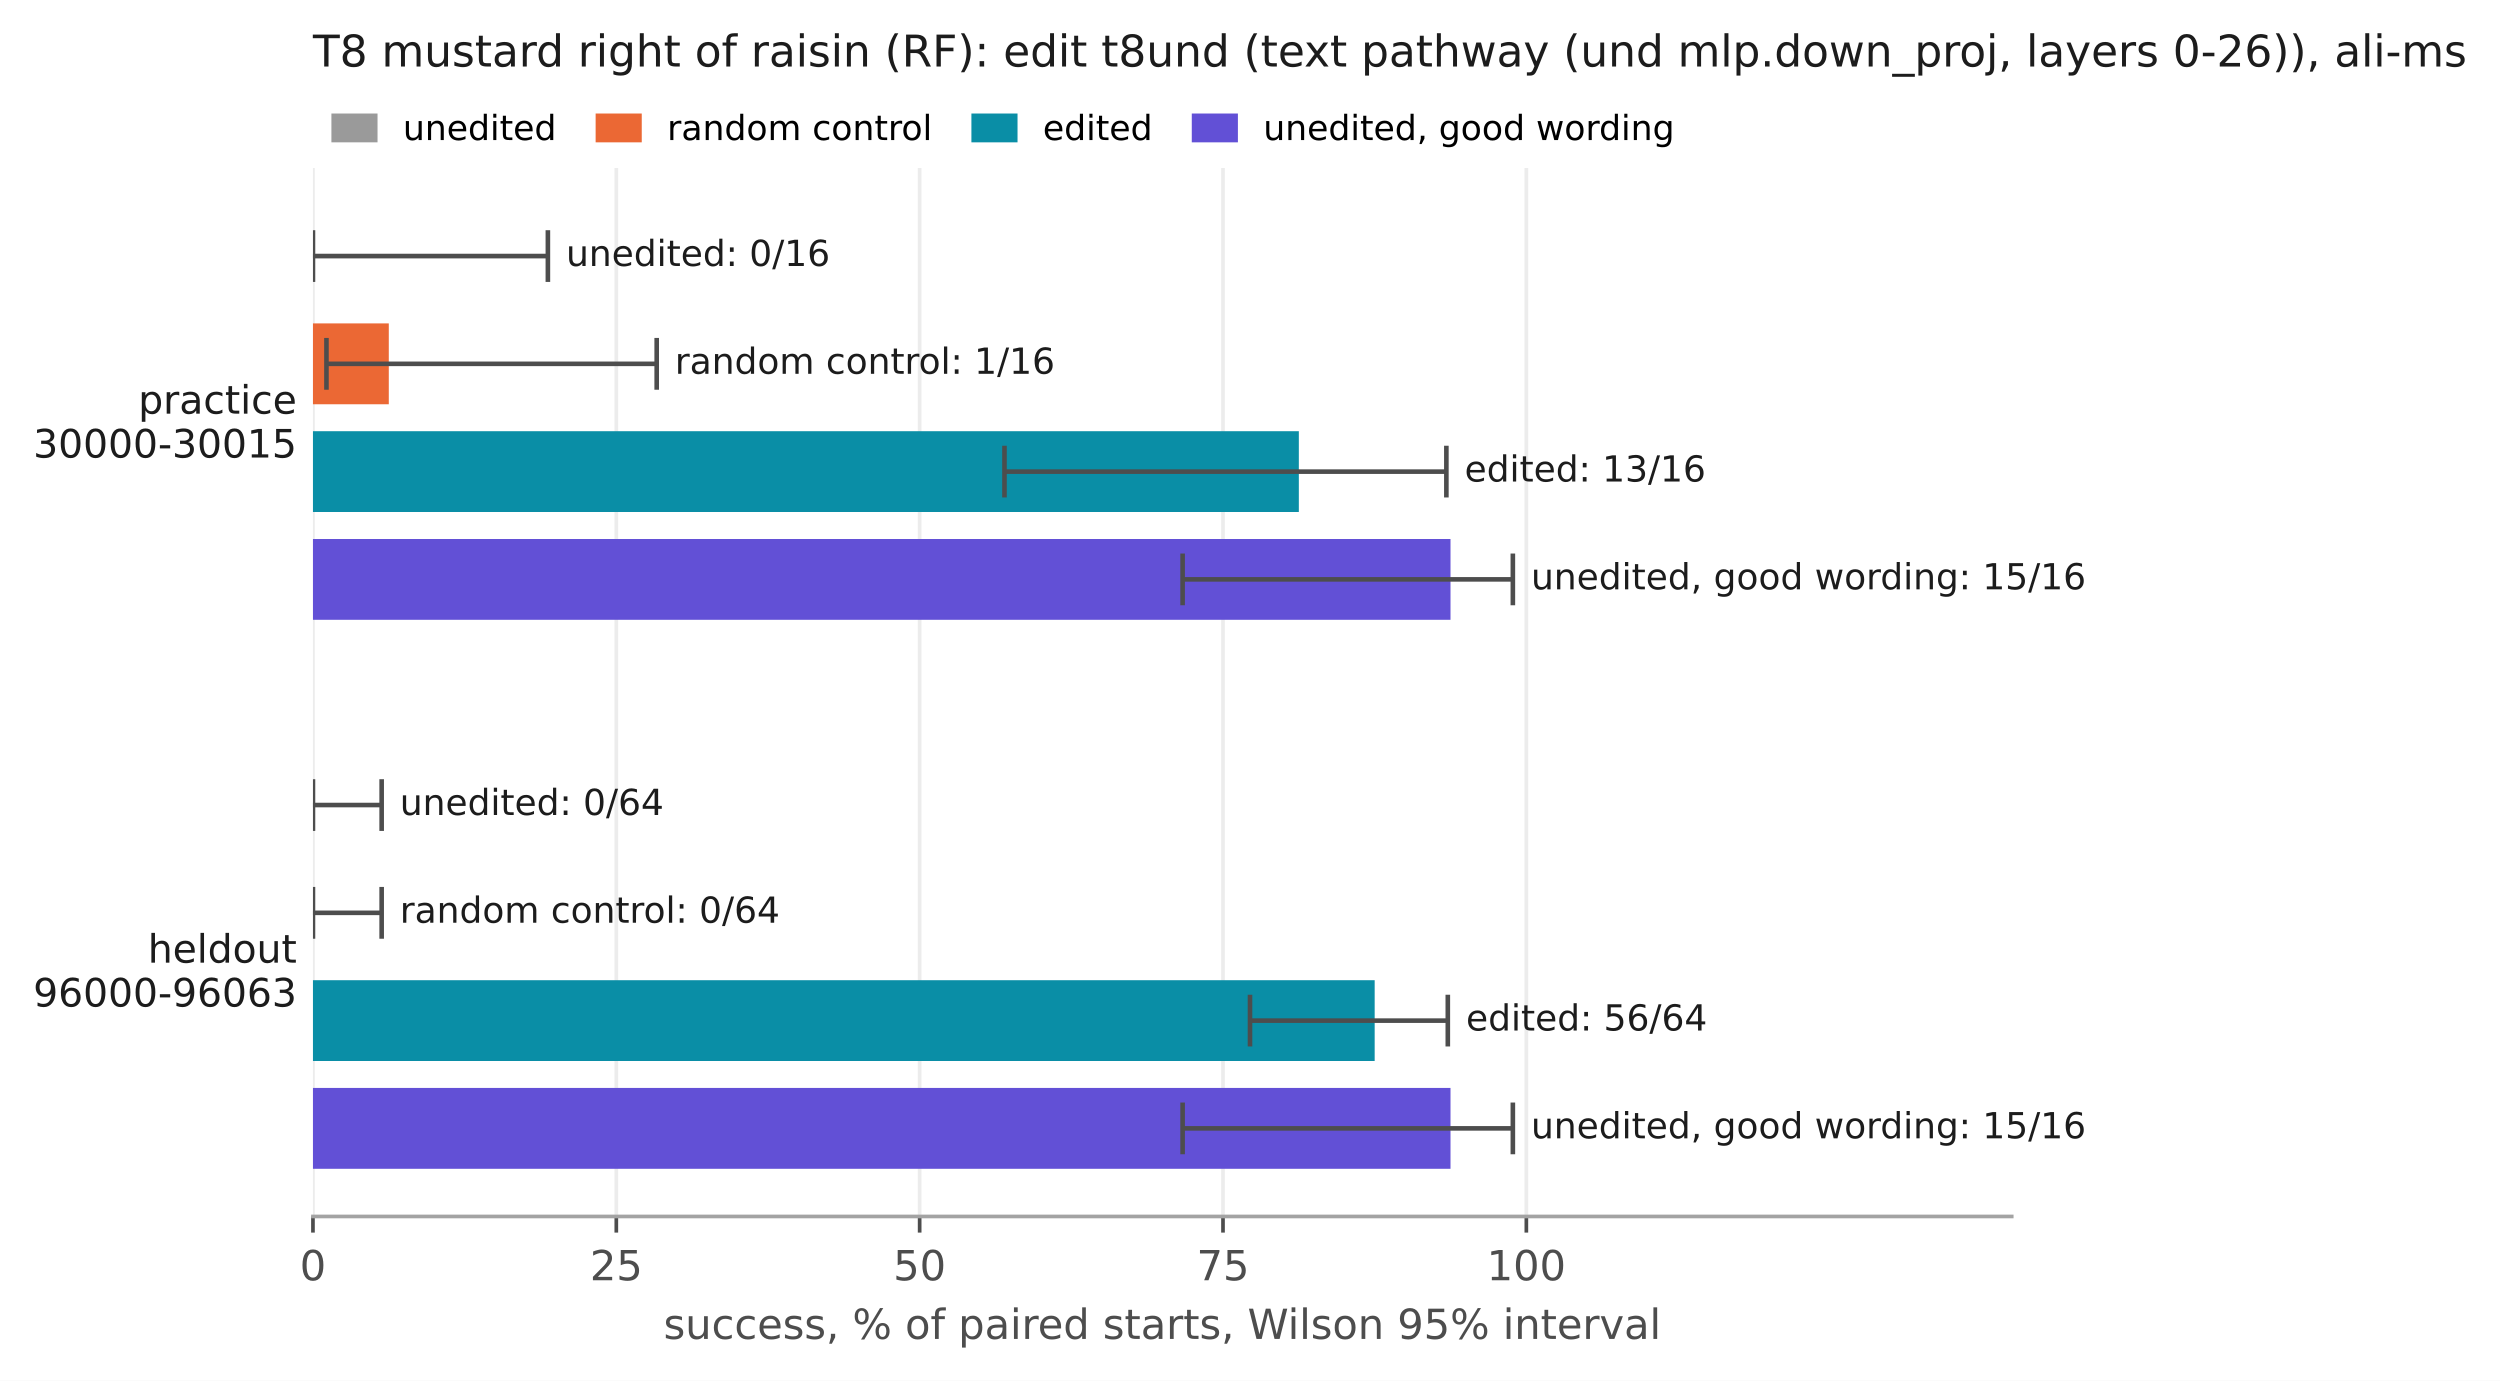
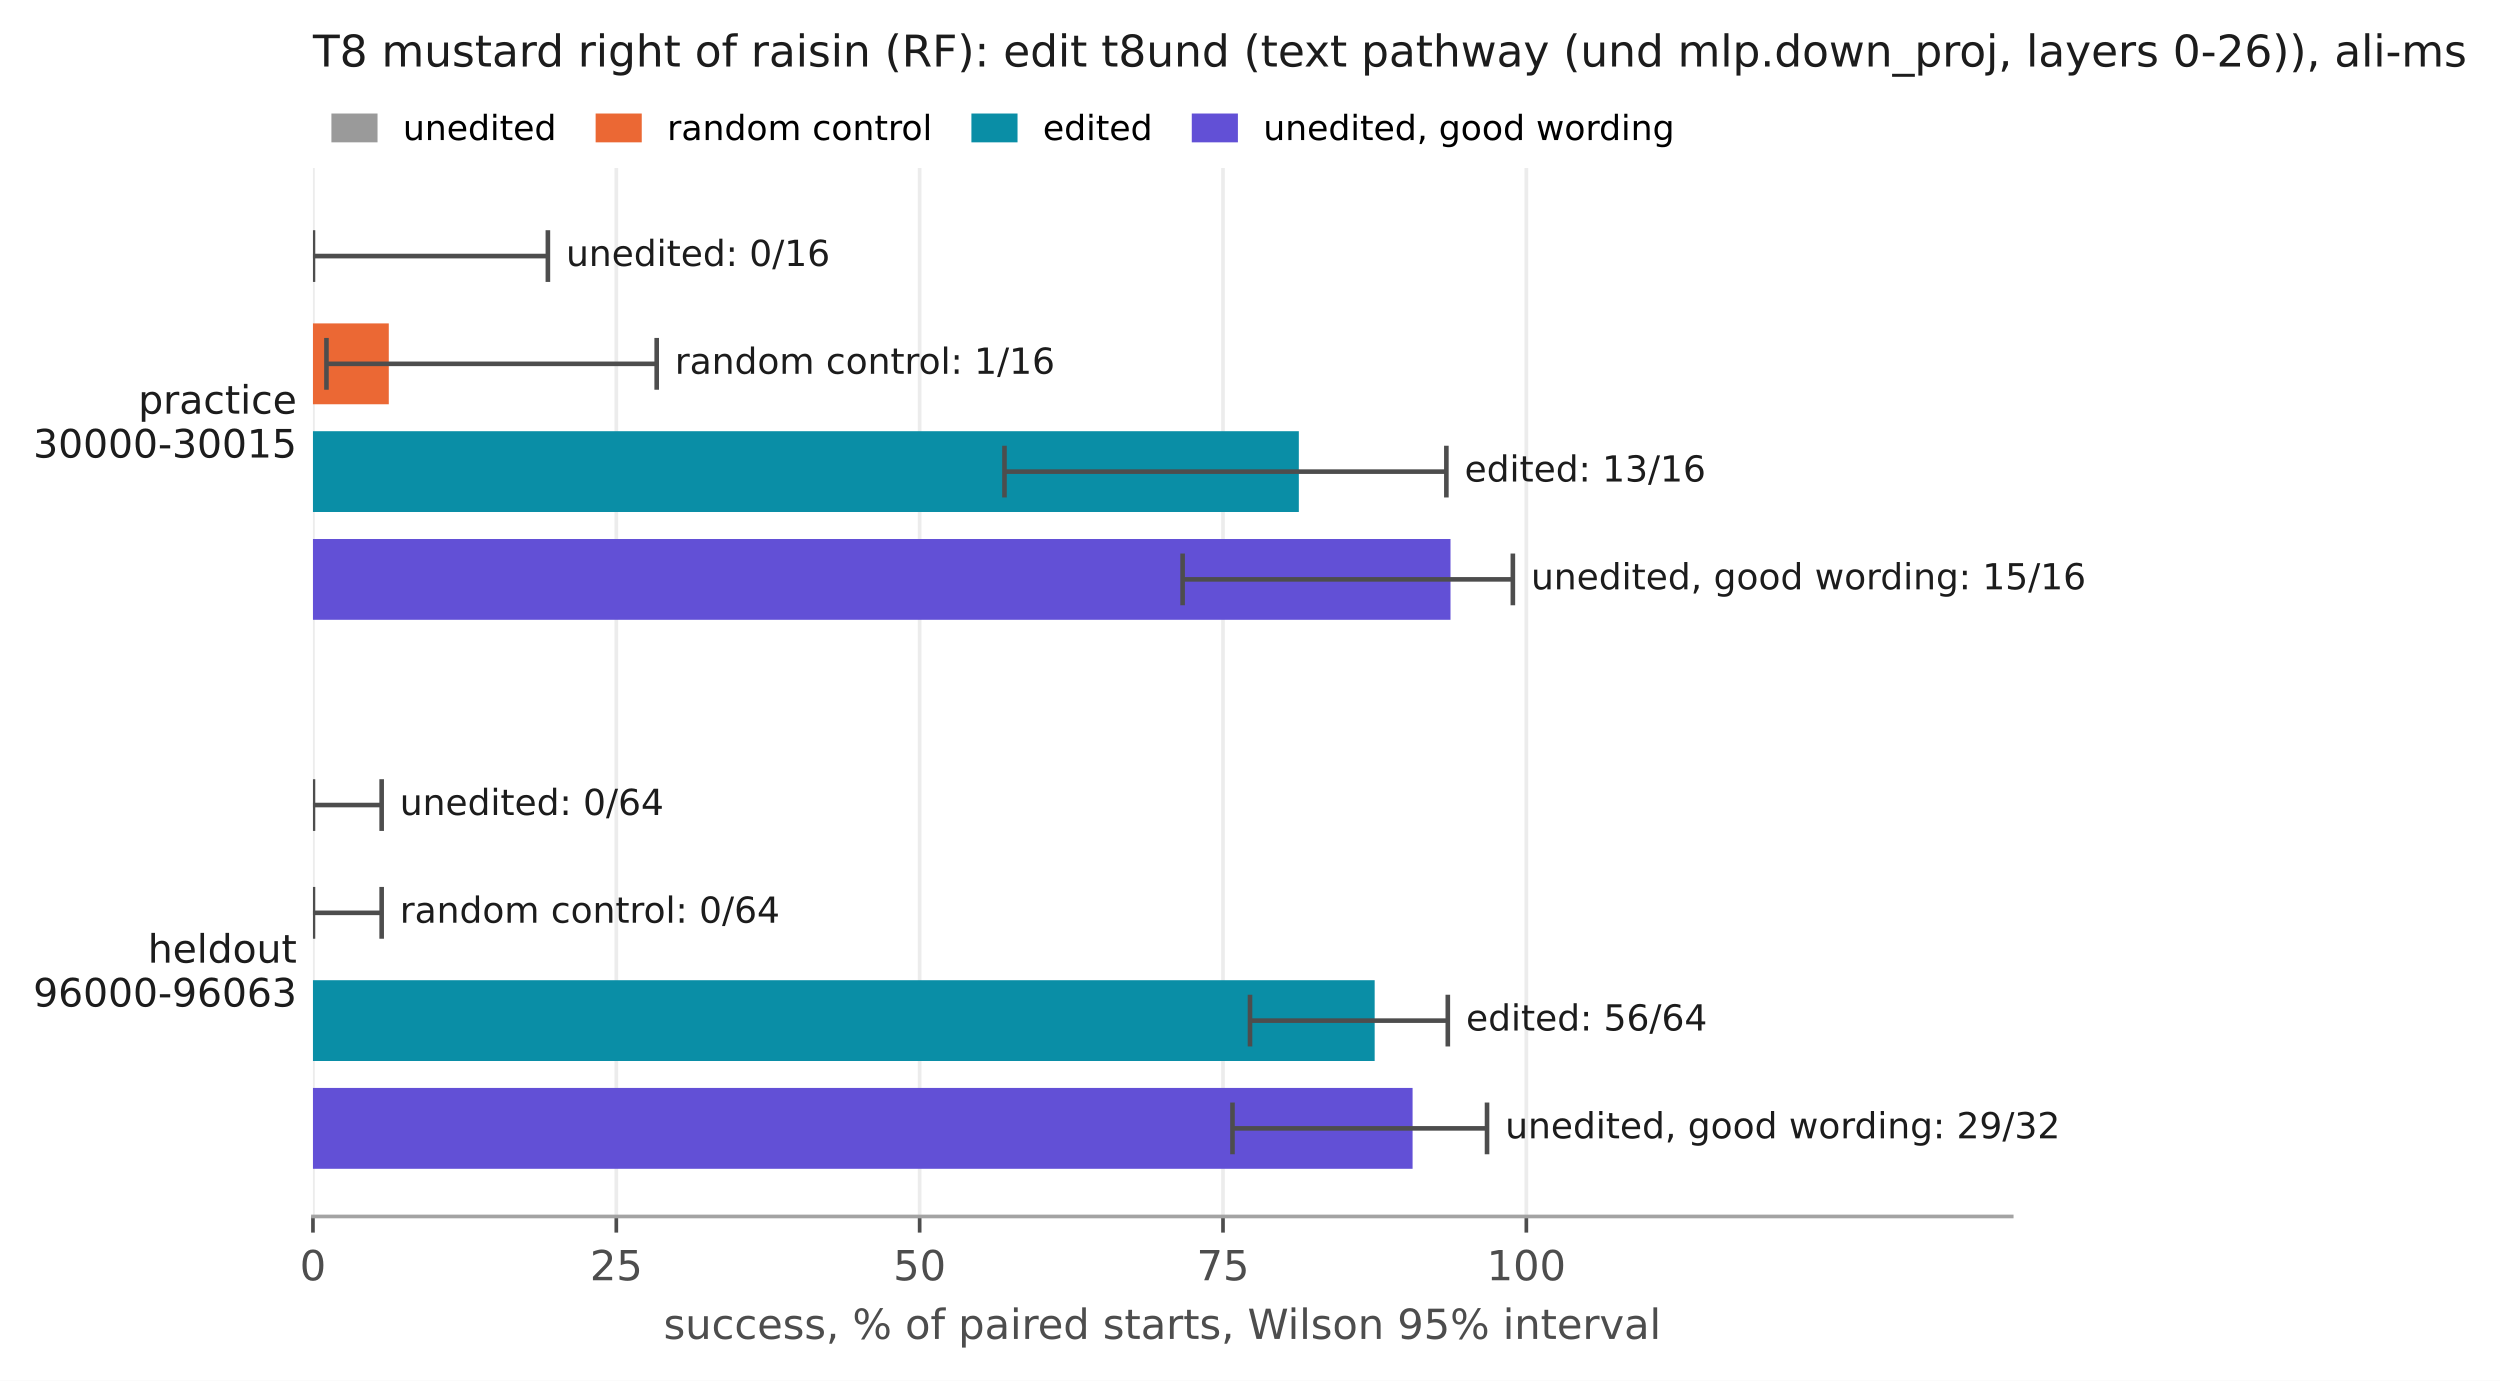
<svg xmlns="http://www.w3.org/2000/svg" xmlns:xlink="http://www.w3.org/1999/xlink" width="541.989pt" height="299.343pt" viewBox="0 0 541.989 299.343" version="1.1">
  <defs>
    <style type="text/css">*{stroke-linejoin: round; stroke-linecap: butt}</style>
  </defs>
  <g id="figure_1">
    <g id="patch_1">
      <path d="M 0 299.343  L 541.989 299.343  L 541.989 -0  L 0 -0  z " style="fill: #ffffff" />
    </g>
    <g id="axes_1">
      <g id="patch_2">
        <path d="M 67.848 263.723  L 436.128 263.723  L 436.128 36.419  L 67.848 36.419  z " style="fill: #ffffff" />
      </g>
      <g id="matplotlib.axis_1">
        <g id="xtick_1">
          <g id="line2d_1">
-             <path d="M 67.848 263.723  L 67.848 36.419  " clip-path="url(#pa1e46ae667)" style="fill: none; stroke: #ececec; stroke-width: 0.8; stroke-linecap: square" />
+             <path d="M 67.848 263.723  L 67.848 36.419  " clip-path="url(#p42781d0716)" style="fill: none; stroke: #ececec; stroke-width: 0.8; stroke-linecap: square" />
          </g>
          <g id="line2d_2">
            <defs>
-               <path id="m97b89aea84" d="M 0 0  L 0 3.5  " style="stroke: #4d4d4d; stroke-width: 0.8" />
+               <path id="m9555d15981" d="M 0 0  L 0 3.5  " style="stroke: #4d4d4d; stroke-width: 0.8" />
            </defs>
            <g>
-               <use xlink:href="#m97b89aea84" x="67.848" y="263.723" style="fill: #4d4d4d; stroke: #4d4d4d; stroke-width: 0.8" />
+               <use xlink:href="#m9555d15981" x="67.848" y="263.723" style="fill: #4d4d4d; stroke: #4d4d4d; stroke-width: 0.8" />
            </g>
          </g>
          <g id="text_1">
            <text style="font-size: 9px; font-family: 'DejaVu Sans'; text-anchor: middle; fill: #4d4d4d" x="67.848" y="277.561" transform="rotate(-0 67.84789 277.5611)">0</text>
          </g>
        </g>
        <g id="xtick_2">
          <g id="line2d_3">
-             <path d="M 133.612 263.723  L 133.612 36.419  " clip-path="url(#pa1e46ae667)" style="fill: none; stroke: #ececec; stroke-width: 0.8; stroke-linecap: square" />
+             <path d="M 133.612 263.723  L 133.612 36.419  " clip-path="url(#p42781d0716)" style="fill: none; stroke: #ececec; stroke-width: 0.8; stroke-linecap: square" />
          </g>
          <g id="line2d_4">
            <g>
-               <use xlink:href="#m97b89aea84" x="133.612" y="263.723" style="fill: #4d4d4d; stroke: #4d4d4d; stroke-width: 0.8" />
+               <use xlink:href="#m9555d15981" x="133.612" y="263.723" style="fill: #4d4d4d; stroke: #4d4d4d; stroke-width: 0.8" />
            </g>
          </g>
          <g id="text_2">
            <text style="font-size: 9px; font-family: 'DejaVu Sans'; text-anchor: middle; fill: #4d4d4d" x="133.612" y="277.561" transform="rotate(-0 133.6122 277.5611)">25</text>
          </g>
        </g>
        <g id="xtick_3">
          <g id="line2d_5">
-             <path d="M 199.376 263.723  L 199.376 36.419  " clip-path="url(#pa1e46ae667)" style="fill: none; stroke: #ececec; stroke-width: 0.8; stroke-linecap: square" />
+             <path d="M 199.376 263.723  L 199.376 36.419  " clip-path="url(#p42781d0716)" style="fill: none; stroke: #ececec; stroke-width: 0.8; stroke-linecap: square" />
          </g>
          <g id="line2d_6">
            <g>
-               <use xlink:href="#m97b89aea84" x="199.376" y="263.723" style="fill: #4d4d4d; stroke: #4d4d4d; stroke-width: 0.8" />
+               <use xlink:href="#m9555d15981" x="199.376" y="263.723" style="fill: #4d4d4d; stroke: #4d4d4d; stroke-width: 0.8" />
            </g>
          </g>
          <g id="text_3">
            <text style="font-size: 9px; font-family: 'DejaVu Sans'; text-anchor: middle; fill: #4d4d4d" x="199.376" y="277.561" transform="rotate(-0 199.3765 277.5611)">50</text>
          </g>
        </g>
        <g id="xtick_4">
          <g id="line2d_7">
-             <path d="M 265.141 263.723  L 265.141 36.419  " clip-path="url(#pa1e46ae667)" style="fill: none; stroke: #ececec; stroke-width: 0.8; stroke-linecap: square" />
+             <path d="M 265.141 263.723  L 265.141 36.419  " clip-path="url(#p42781d0716)" style="fill: none; stroke: #ececec; stroke-width: 0.8; stroke-linecap: square" />
          </g>
          <g id="line2d_8">
            <g>
-               <use xlink:href="#m97b89aea84" x="265.141" y="263.723" style="fill: #4d4d4d; stroke: #4d4d4d; stroke-width: 0.8" />
+               <use xlink:href="#m9555d15981" x="265.141" y="263.723" style="fill: #4d4d4d; stroke: #4d4d4d; stroke-width: 0.8" />
            </g>
          </g>
          <g id="text_4">
            <text style="font-size: 9px; font-family: 'DejaVu Sans'; text-anchor: middle; fill: #4d4d4d" x="265.141" y="277.561" transform="rotate(-0 265.1407 277.5611)">75</text>
          </g>
        </g>
        <g id="xtick_5">
          <g id="line2d_9">
-             <path d="M 330.905 263.723  L 330.905 36.419  " clip-path="url(#pa1e46ae667)" style="fill: none; stroke: #ececec; stroke-width: 0.8; stroke-linecap: square" />
+             <path d="M 330.905 263.723  L 330.905 36.419  " clip-path="url(#p42781d0716)" style="fill: none; stroke: #ececec; stroke-width: 0.8; stroke-linecap: square" />
          </g>
          <g id="line2d_10">
            <g>
-               <use xlink:href="#m97b89aea84" x="330.905" y="263.723" style="fill: #4d4d4d; stroke: #4d4d4d; stroke-width: 0.8" />
+               <use xlink:href="#m9555d15981" x="330.905" y="263.723" style="fill: #4d4d4d; stroke: #4d4d4d; stroke-width: 0.8" />
            </g>
          </g>
          <g id="text_5">
            <text style="font-size: 9px; font-family: 'DejaVu Sans'; text-anchor: middle; fill: #4d4d4d" x="330.905" y="277.561" transform="rotate(-0 330.905 277.5611)">100</text>
          </g>
        </g>
        <g id="text_6">
          <text style="font-size: 9px; font-family: 'DejaVu Sans'; text-anchor: middle; fill: #4d4d4d" x="251.988" y="290.271" transform="rotate(-0 251.9879 290.2714)">success, % of paired starts, Wilson 95% interval</text>
        </g>
      </g>
      <g id="matplotlib.axis_2">
        <g id="ytick_1">
          <g id="line2d_11" />
          <g id="text_7">
            <text style="font-size: 8.5px; font-family: 'DejaVu Sans'; fill: #1c1c1c" transform="translate(32.0532 208.696)">heldout</text>
            <text style="font-size: 8.5px; font-family: 'DejaVu Sans'; fill: #1c1c1c" transform="translate(7.2 218.2142)">96000-96063</text>
          </g>
        </g>
        <g id="ytick_2">
          <g id="line2d_12" />
          <g id="text_8">
            <text style="font-size: 8.5px; font-family: 'DejaVu Sans'; fill: #1c1c1c" transform="translate(29.97734 89.67725)">practice</text>
            <text style="font-size: 8.5px; font-family: 'DejaVu Sans'; fill: #1c1c1c" transform="translate(7.2 99.19539)">30000-30015</text>
          </g>
        </g>
      </g>
      <g id="patch_3">
-         <path d="M 67.848 253.391  L 314.464 253.391  L 314.464 235.866  L 67.848 235.866  z " clip-path="url(#pa1e46ae667)" style="fill: #6250d6" />
+         <path d="M 67.848 253.391  L 306.243 253.391  L 306.243 235.866  L 67.848 235.866  z " clip-path="url(#p42781d0716)" style="fill: #6250d6" />
      </g>
      <g id="patch_4">
-         <path d="M 67.848 230.025  L 298.023 230.025  L 298.023 212.501  L 67.848 212.501  z " clip-path="url(#pa1e46ae667)" style="fill: #0a8ea6" />
+         <path d="M 67.848 230.025  L 298.023 230.025  L 298.023 212.501  L 67.848 212.501  z " clip-path="url(#p42781d0716)" style="fill: #0a8ea6" />
      </g>
      <g id="patch_5">
-         <path d="M 67.848 206.659  L 67.848 206.659  L 67.848 189.135  L 67.848 189.135  z " clip-path="url(#pa1e46ae667)" style="fill: #eb6834" />
+         <path d="M 67.848 206.659  L 67.848 206.659  L 67.848 189.135  L 67.848 189.135  z " clip-path="url(#p42781d0716)" style="fill: #eb6834" />
      </g>
      <g id="patch_6">
-         <path d="M 67.848 183.294  L 67.848 183.294  L 67.848 165.769  L 67.848 165.769  z " clip-path="url(#pa1e46ae667)" style="fill: #9a9a9a" />
+         <path d="M 67.848 183.294  L 67.848 183.294  L 67.848 165.769  L 67.848 165.769  z " clip-path="url(#p42781d0716)" style="fill: #9a9a9a" />
      </g>
      <g id="patch_7">
-         <path d="M 67.848 134.372  L 314.464 134.372  L 314.464 116.847  L 67.848 116.847  z " clip-path="url(#pa1e46ae667)" style="fill: #6250d6" />
+         <path d="M 67.848 134.372  L 314.464 134.372  L 314.464 116.847  L 67.848 116.847  z " clip-path="url(#p42781d0716)" style="fill: #6250d6" />
      </g>
      <g id="patch_8">
-         <path d="M 67.848 111.006  L 281.582 111.006  L 281.582 93.482  L 67.848 93.482  z " clip-path="url(#pa1e46ae667)" style="fill: #0a8ea6" />
+         <path d="M 67.848 111.006  L 281.582 111.006  L 281.582 93.482  L 67.848 93.482  z " clip-path="url(#p42781d0716)" style="fill: #0a8ea6" />
      </g>
      <g id="patch_9">
-         <path d="M 67.848 87.64  L 84.289 87.64  L 84.289 70.116  L 67.848 70.116  z " clip-path="url(#pa1e46ae667)" style="fill: #eb6834" />
+         <path d="M 67.848 87.64  L 84.289 87.64  L 84.289 70.116  L 67.848 70.116  z " clip-path="url(#p42781d0716)" style="fill: #eb6834" />
      </g>
      <g id="patch_10">
-         <path d="M 67.848 64.275  L 67.848 64.275  L 67.848 46.751  L 67.848 46.751  z " clip-path="url(#pa1e46ae667)" style="fill: #9a9a9a" />
+         <path d="M 67.848 64.275  L 67.848 64.275  L 67.848 46.751  L 67.848 46.751  z " clip-path="url(#p42781d0716)" style="fill: #9a9a9a" />
      </g>
      <g id="patch_11">
        <path d="M 67.848 263.723  L 436.128 263.723  " style="fill: none; stroke: #a3a3a3; stroke-width: 0.8; stroke-linejoin: miter; stroke-linecap: square" />
      </g>
      <g id="line2d_13">
-         <path d="M 256.384 244.628  L 327.98 244.628  " clip-path="url(#pa1e46ae667)" style="fill: none; stroke: #4d4d4d" />
+         <path d="M 267.197 244.628  L 322.382 244.628  " clip-path="url(#p42781d0716)" style="fill: none; stroke: #4d4d4d" />
      </g>
      <g id="line2d_14">
-         <path d="M 256.384 249.74  L 256.384 239.517  " clip-path="url(#pa1e46ae667)" style="fill: none; stroke: #4d4d4d; stroke-linecap: square" />
+         <path d="M 267.197 249.74  L 267.197 239.517  " clip-path="url(#p42781d0716)" style="fill: none; stroke: #4d4d4d; stroke-linecap: square" />
      </g>
      <g id="line2d_15">
-         <path d="M 327.98 249.74  L 327.98 239.517  " clip-path="url(#pa1e46ae667)" style="fill: none; stroke: #4d4d4d; stroke-linecap: square" />
+         <path d="M 322.382 249.74  L 322.382 239.517  " clip-path="url(#p42781d0716)" style="fill: none; stroke: #4d4d4d; stroke-linecap: square" />
      </g>
      <g id="text_9">
-         <text style="font-size: 7.8px; font-family: 'DejaVu Sans'; text-anchor: start; fill: #1c1c1c" x="331.926" y="246.781" transform="rotate(-0 331.9259 246.7807)">unedited, good wording: 15/16</text>
+         <text style="font-size: 7.8px; font-family: 'DejaVu Sans'; text-anchor: start; fill: #1c1c1c" x="326.327" y="246.781" transform="rotate(-0 326.3274 246.7807)">unedited, good wording: 29/32</text>
      </g>
      <g id="line2d_16">
-         <path d="M 270.995 221.263  L 313.879 221.263  " clip-path="url(#pa1e46ae667)" style="fill: none; stroke: #4d4d4d" />
+         <path d="M 270.995 221.263  L 313.879 221.263  " clip-path="url(#p42781d0716)" style="fill: none; stroke: #4d4d4d" />
      </g>
      <g id="line2d_17">
-         <path d="M 270.995 226.374  L 270.995 216.152  " clip-path="url(#pa1e46ae667)" style="fill: none; stroke: #4d4d4d; stroke-linecap: square" />
+         <path d="M 270.995 226.374  L 270.995 216.152  " clip-path="url(#p42781d0716)" style="fill: none; stroke: #4d4d4d; stroke-linecap: square" />
      </g>
      <g id="line2d_18">
-         <path d="M 313.879 226.374  L 313.879 216.152  " clip-path="url(#pa1e46ae667)" style="fill: none; stroke: #4d4d4d; stroke-linecap: square" />
+         <path d="M 313.879 226.374  L 313.879 216.152  " clip-path="url(#p42781d0716)" style="fill: none; stroke: #4d4d4d; stroke-linecap: square" />
      </g>
      <g id="text_10">
        <text style="font-size: 7.8px; font-family: 'DejaVu Sans'; text-anchor: start; fill: #1c1c1c" x="317.825" y="223.415" transform="rotate(-0 317.8252 223.4151)">edited: 56/64</text>
      </g>
      <g id="line2d_19">
-         <path d="M 67.848 197.897  L 82.743 197.897  " clip-path="url(#pa1e46ae667)" style="fill: none; stroke: #4d4d4d" />
+         <path d="M 67.848 197.897  L 82.743 197.897  " clip-path="url(#p42781d0716)" style="fill: none; stroke: #4d4d4d" />
      </g>
      <g id="line2d_20">
-         <path d="M 67.848 203.008  L 67.848 192.786  " clip-path="url(#pa1e46ae667)" style="fill: none; stroke: #4d4d4d; stroke-linecap: square" />
+         <path d="M 67.848 203.008  L 67.848 192.786  " clip-path="url(#p42781d0716)" style="fill: none; stroke: #4d4d4d; stroke-linecap: square" />
      </g>
      <g id="line2d_21">
-         <path d="M 82.743 203.008  L 82.743 192.786  " clip-path="url(#pa1e46ae667)" style="fill: none; stroke: #4d4d4d; stroke-linecap: square" />
+         <path d="M 82.743 203.008  L 82.743 192.786  " clip-path="url(#p42781d0716)" style="fill: none; stroke: #4d4d4d; stroke-linecap: square" />
      </g>
      <g id="text_11">
        <text style="font-size: 7.8px; font-family: 'DejaVu Sans'; text-anchor: start; fill: #1c1c1c" x="86.689" y="200.049" transform="rotate(-0 86.68911 200.0494)">random control: 0/64</text>
      </g>
      <g id="line2d_22">
-         <path d="M 67.848 174.531  L 82.743 174.531  " clip-path="url(#pa1e46ae667)" style="fill: none; stroke: #4d4d4d" />
+         <path d="M 67.848 174.531  L 82.743 174.531  " clip-path="url(#p42781d0716)" style="fill: none; stroke: #4d4d4d" />
      </g>
      <g id="line2d_23">
-         <path d="M 67.848 179.643  L 67.848 169.42  " clip-path="url(#pa1e46ae667)" style="fill: none; stroke: #4d4d4d; stroke-linecap: square" />
+         <path d="M 67.848 179.643  L 67.848 169.42  " clip-path="url(#p42781d0716)" style="fill: none; stroke: #4d4d4d; stroke-linecap: square" />
      </g>
      <g id="line2d_24">
-         <path d="M 82.743 179.643  L 82.743 169.42  " clip-path="url(#pa1e46ae667)" style="fill: none; stroke: #4d4d4d; stroke-linecap: square" />
+         <path d="M 82.743 179.643  L 82.743 169.42  " clip-path="url(#p42781d0716)" style="fill: none; stroke: #4d4d4d; stroke-linecap: square" />
      </g>
      <g id="text_12">
        <text style="font-size: 7.8px; font-family: 'DejaVu Sans'; text-anchor: start; fill: #1c1c1c" x="86.689" y="176.684" transform="rotate(-0 86.68911 176.6837)">unedited: 0/64</text>
      </g>
      <g id="line2d_25">
-         <path d="M 256.384 125.61  L 327.98 125.61  " clip-path="url(#pa1e46ae667)" style="fill: none; stroke: #4d4d4d" />
+         <path d="M 256.384 125.61  L 327.98 125.61  " clip-path="url(#p42781d0716)" style="fill: none; stroke: #4d4d4d" />
      </g>
      <g id="line2d_26">
-         <path d="M 256.384 130.721  L 256.384 120.498  " clip-path="url(#pa1e46ae667)" style="fill: none; stroke: #4d4d4d; stroke-linecap: square" />
+         <path d="M 256.384 130.721  L 256.384 120.498  " clip-path="url(#p42781d0716)" style="fill: none; stroke: #4d4d4d; stroke-linecap: square" />
      </g>
      <g id="line2d_27">
-         <path d="M 327.98 130.721  L 327.98 120.498  " clip-path="url(#pa1e46ae667)" style="fill: none; stroke: #4d4d4d; stroke-linecap: square" />
+         <path d="M 327.98 130.721  L 327.98 120.498  " clip-path="url(#p42781d0716)" style="fill: none; stroke: #4d4d4d; stroke-linecap: square" />
      </g>
      <g id="text_13">
        <text style="font-size: 7.8px; font-family: 'DejaVu Sans'; text-anchor: start; fill: #1c1c1c" x="331.926" y="127.762" transform="rotate(-0 331.9259 127.7619)">unedited, good wording: 15/16</text>
      </g>
      <g id="line2d_28">
-         <path d="M 217.767 102.244  L 313.565 102.244  " clip-path="url(#pa1e46ae667)" style="fill: none; stroke: #4d4d4d" />
+         <path d="M 217.767 102.244  L 313.565 102.244  " clip-path="url(#p42781d0716)" style="fill: none; stroke: #4d4d4d" />
      </g>
      <g id="line2d_29">
-         <path d="M 217.767 107.355  L 217.767 97.133  " clip-path="url(#pa1e46ae667)" style="fill: none; stroke: #4d4d4d; stroke-linecap: square" />
+         <path d="M 217.767 107.355  L 217.767 97.133  " clip-path="url(#p42781d0716)" style="fill: none; stroke: #4d4d4d; stroke-linecap: square" />
      </g>
      <g id="line2d_30">
-         <path d="M 313.565 107.355  L 313.565 97.133  " clip-path="url(#pa1e46ae667)" style="fill: none; stroke: #4d4d4d; stroke-linecap: square" />
+         <path d="M 313.565 107.355  L 313.565 97.133  " clip-path="url(#p42781d0716)" style="fill: none; stroke: #4d4d4d; stroke-linecap: square" />
      </g>
      <g id="text_14">
        <text style="font-size: 7.8px; font-family: 'DejaVu Sans'; text-anchor: start; fill: #1c1c1c" x="317.511" y="104.396" transform="rotate(-0 317.5112 104.3963)">edited: 13/16</text>
      </g>
      <g id="line2d_31">
-         <path d="M 70.773 78.878  L 142.369 78.878  " clip-path="url(#pa1e46ae667)" style="fill: none; stroke: #4d4d4d" />
+         <path d="M 70.773 78.878  L 142.369 78.878  " clip-path="url(#p42781d0716)" style="fill: none; stroke: #4d4d4d" />
      </g>
      <g id="line2d_32">
-         <path d="M 70.773 83.99  L 70.773 73.767  " clip-path="url(#pa1e46ae667)" style="fill: none; stroke: #4d4d4d; stroke-linecap: square" />
+         <path d="M 70.773 83.99  L 70.773 73.767  " clip-path="url(#p42781d0716)" style="fill: none; stroke: #4d4d4d; stroke-linecap: square" />
      </g>
      <g id="line2d_33">
-         <path d="M 142.369 83.99  L 142.369 73.767  " clip-path="url(#pa1e46ae667)" style="fill: none; stroke: #4d4d4d; stroke-linecap: square" />
+         <path d="M 142.369 83.99  L 142.369 73.767  " clip-path="url(#p42781d0716)" style="fill: none; stroke: #4d4d4d; stroke-linecap: square" />
      </g>
      <g id="text_15">
        <text style="font-size: 7.8px; font-family: 'DejaVu Sans'; text-anchor: start; fill: #1c1c1c" x="146.315" y="81.031" transform="rotate(-0 146.3145 81.0306)">random control: 1/16</text>
      </g>
      <g id="line2d_34">
-         <path d="M 67.848 55.513  L 118.778 55.513  " clip-path="url(#pa1e46ae667)" style="fill: none; stroke: #4d4d4d" />
+         <path d="M 67.848 55.513  L 118.778 55.513  " clip-path="url(#p42781d0716)" style="fill: none; stroke: #4d4d4d" />
      </g>
      <g id="line2d_35">
-         <path d="M 67.848 60.624  L 67.848 50.401  " clip-path="url(#pa1e46ae667)" style="fill: none; stroke: #4d4d4d; stroke-linecap: square" />
+         <path d="M 67.848 60.624  L 67.848 50.401  " clip-path="url(#p42781d0716)" style="fill: none; stroke: #4d4d4d; stroke-linecap: square" />
      </g>
      <g id="line2d_36">
-         <path d="M 118.778 60.624  L 118.778 50.401  " clip-path="url(#pa1e46ae667)" style="fill: none; stroke: #4d4d4d; stroke-linecap: square" />
+         <path d="M 118.778 60.624  L 118.778 50.401  " clip-path="url(#p42781d0716)" style="fill: none; stroke: #4d4d4d; stroke-linecap: square" />
      </g>
      <g id="text_16">
        <text style="font-size: 7.8px; font-family: 'DejaVu Sans'; text-anchor: start; fill: #1c1c1c" x="122.724" y="57.665" transform="rotate(-0 122.7236 57.66495)">unedited: 0/16</text>
      </g>
      <g id="text_17">
        <text style="font-size: 9.5px; font-family: 'DejaVu Sans'; text-anchor: start; fill: #1c1c1c" x="67.848" y="14.419" transform="rotate(-0 67.84789 14.41852)">T8 mustard right of raisin (RF): edit t8und (text pathway (und mlp.down_proj, layers 0-26)), ali-ms</text>
      </g>
      <g id="legend_1">
        <g id="patch_12">
          <path d="M 72.348 30.359  L 81.348 30.359  L 81.348 25.109  L 72.348 25.109  z " style="fill: #9a9a9a; stroke: #9a9a9a; stroke-linejoin: miter" />
        </g>
        <g id="text_18">
          <text style="font-size: 7.5px; font-family: 'DejaVu Sans'; text-anchor: start" x="87.348" y="30.359" transform="rotate(-0 87.34789 30.35875)">unedited</text>
        </g>
        <g id="patch_13">
          <path d="M 129.63 30.359  L 138.63 30.359  L 138.63 25.109  L 129.63 25.109  z " style="fill: #eb6834; stroke: #eb6834; stroke-linejoin: miter" />
        </g>
        <g id="text_19">
          <text style="font-size: 7.5px; font-family: 'DejaVu Sans'; text-anchor: start" x="144.63" y="30.359" transform="rotate(-0 144.6303 30.35875)">random control</text>
        </g>
        <g id="patch_14">
          <path d="M 211.096 30.359  L 220.096 30.359  L 220.096 25.109  L 211.096 25.109  z " style="fill: #0a8ea6; stroke: #0a8ea6; stroke-linejoin: miter" />
        </g>
        <g id="text_20">
          <text style="font-size: 7.5px; font-family: 'DejaVu Sans'; text-anchor: start" x="226.096" y="30.359" transform="rotate(-0 226.0955 30.35875)">edited</text>
        </g>
        <g id="patch_15">
          <path d="M 258.872 30.359  L 267.872 30.359  L 267.872 25.109  L 258.872 25.109  z " style="fill: #6250d6; stroke: #6250d6; stroke-linejoin: miter" />
        </g>
        <g id="text_21">
          <text style="font-size: 7.5px; font-family: 'DejaVu Sans'; text-anchor: start" x="273.872" y="30.359" transform="rotate(-0 273.8717 30.35875)">unedited, good wording</text>
        </g>
      </g>
    </g>
  </g>
  <defs>
-     <clipPath id="pa1e46ae667">
+     <clipPath id="p42781d0716">
      <rect x="67.848" y="36.419" width="368.28" height="227.304" />
    </clipPath>
  </defs>
</svg>
